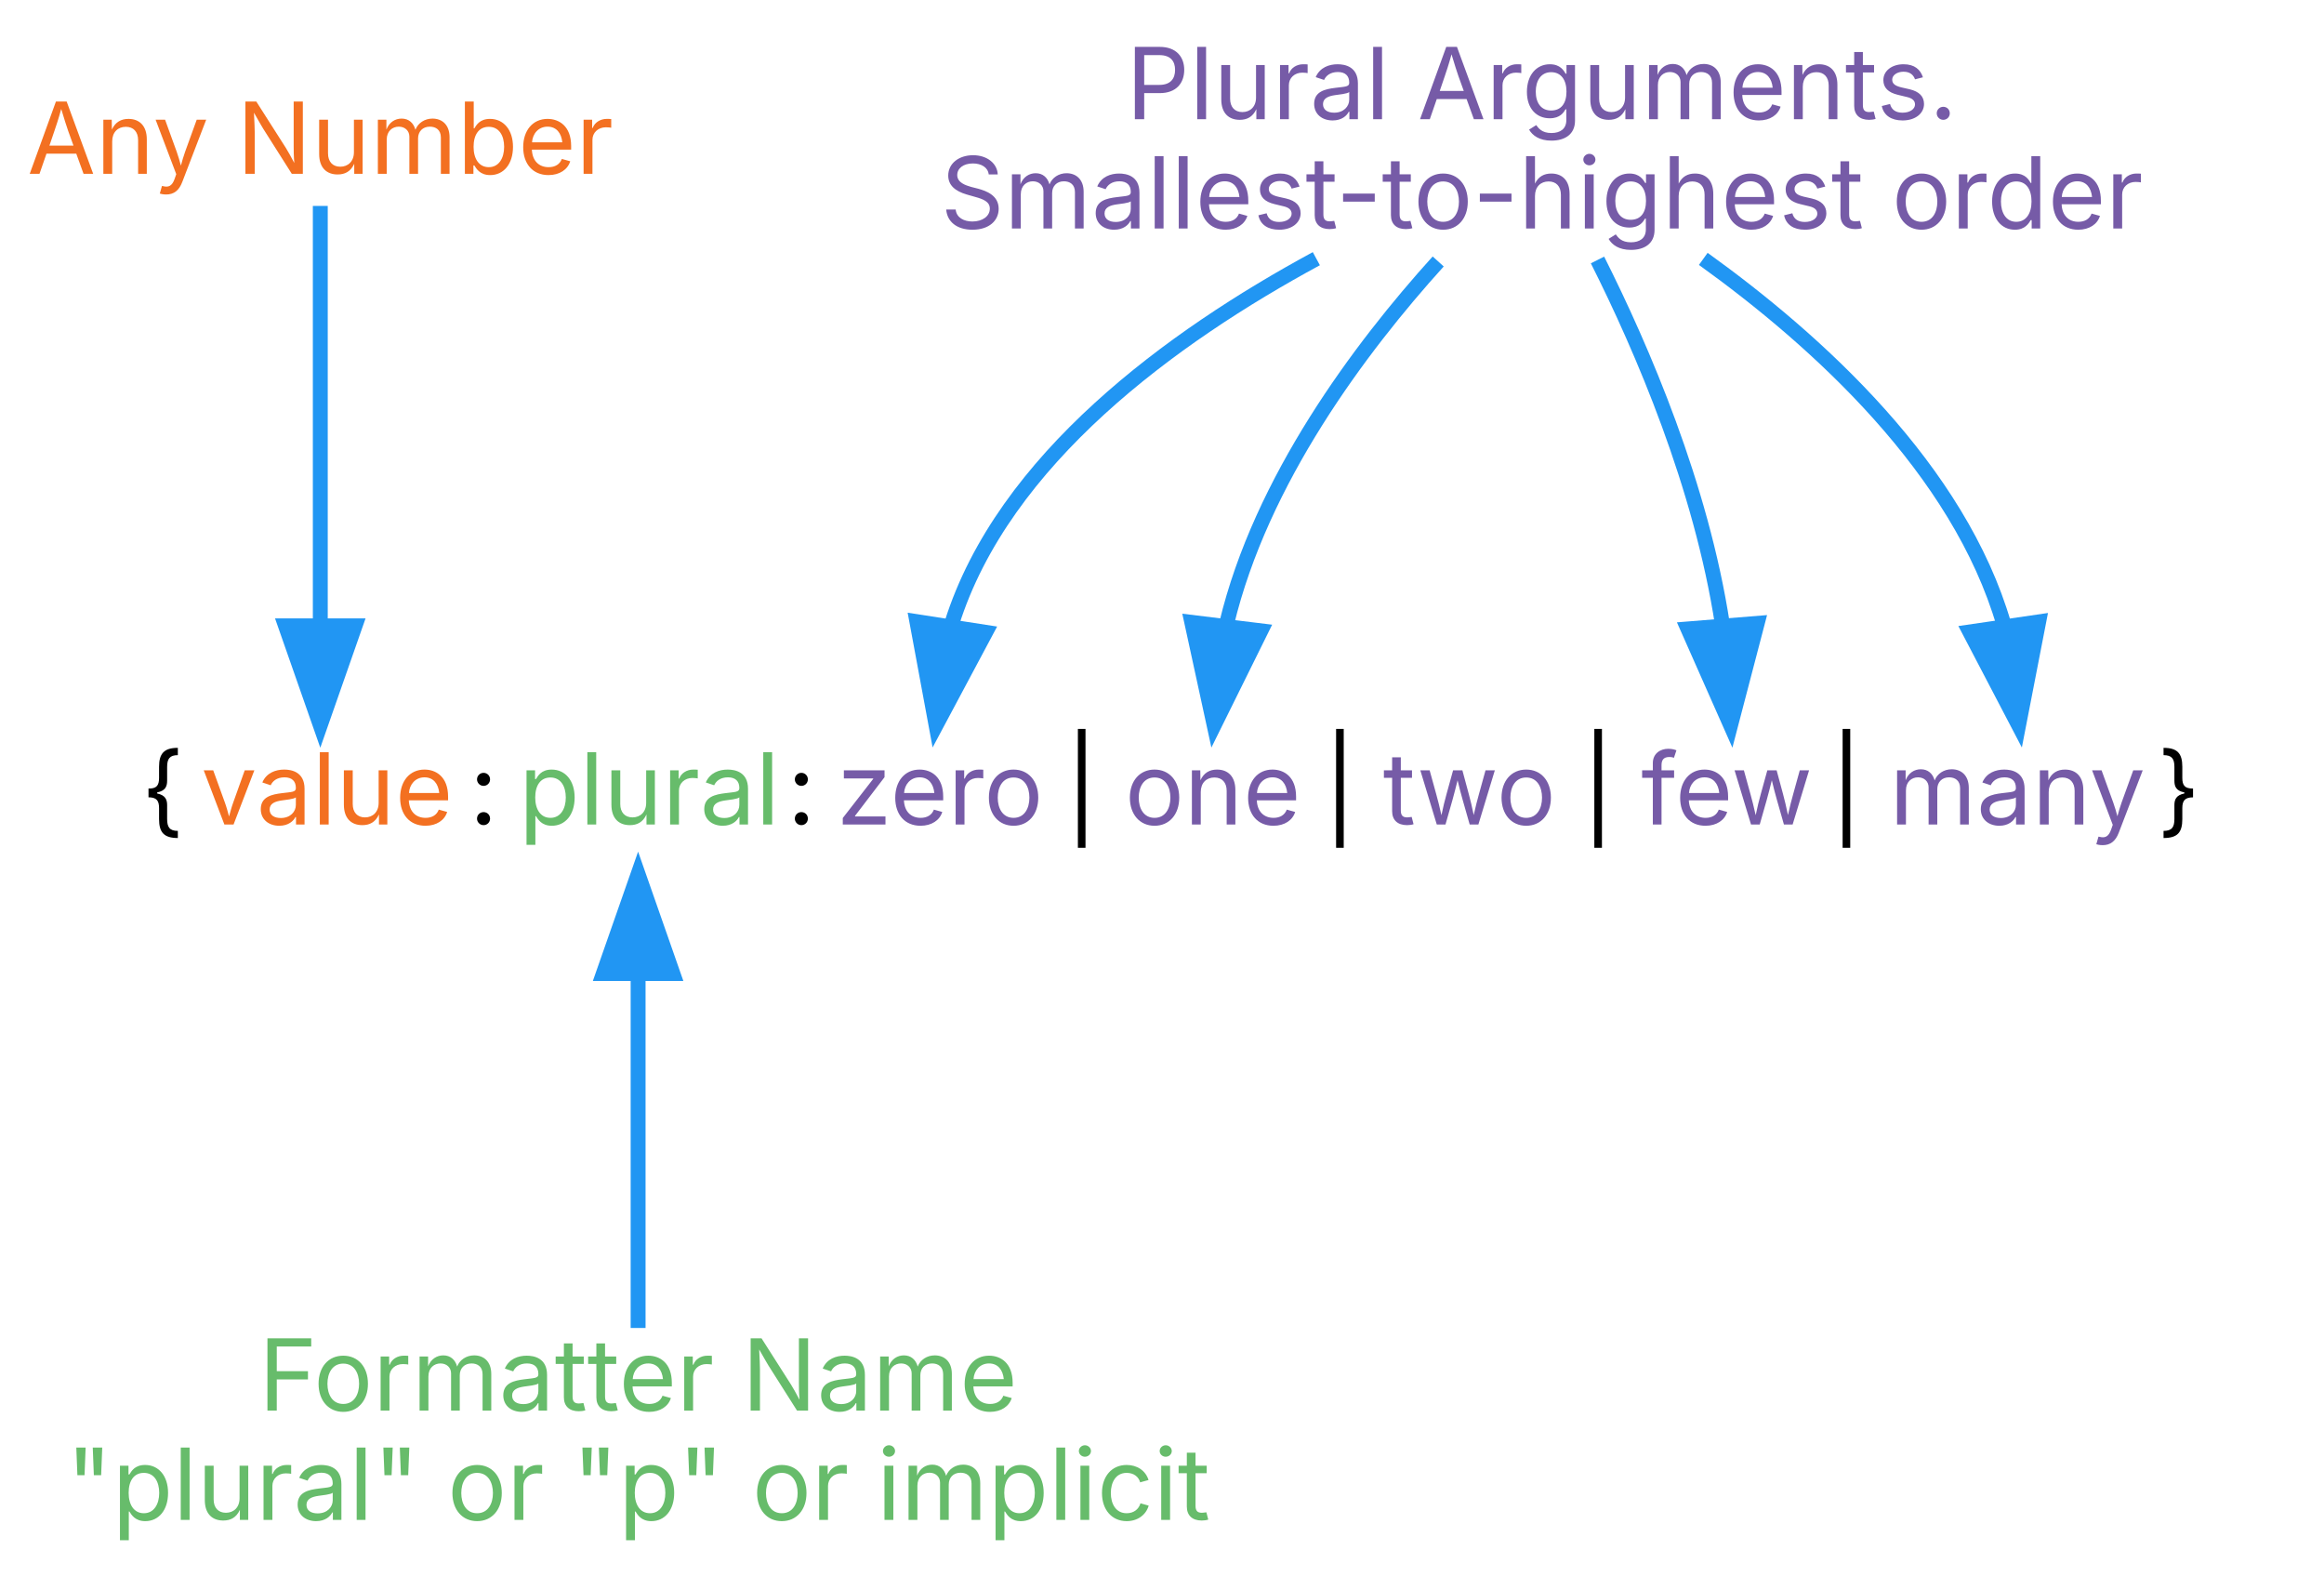
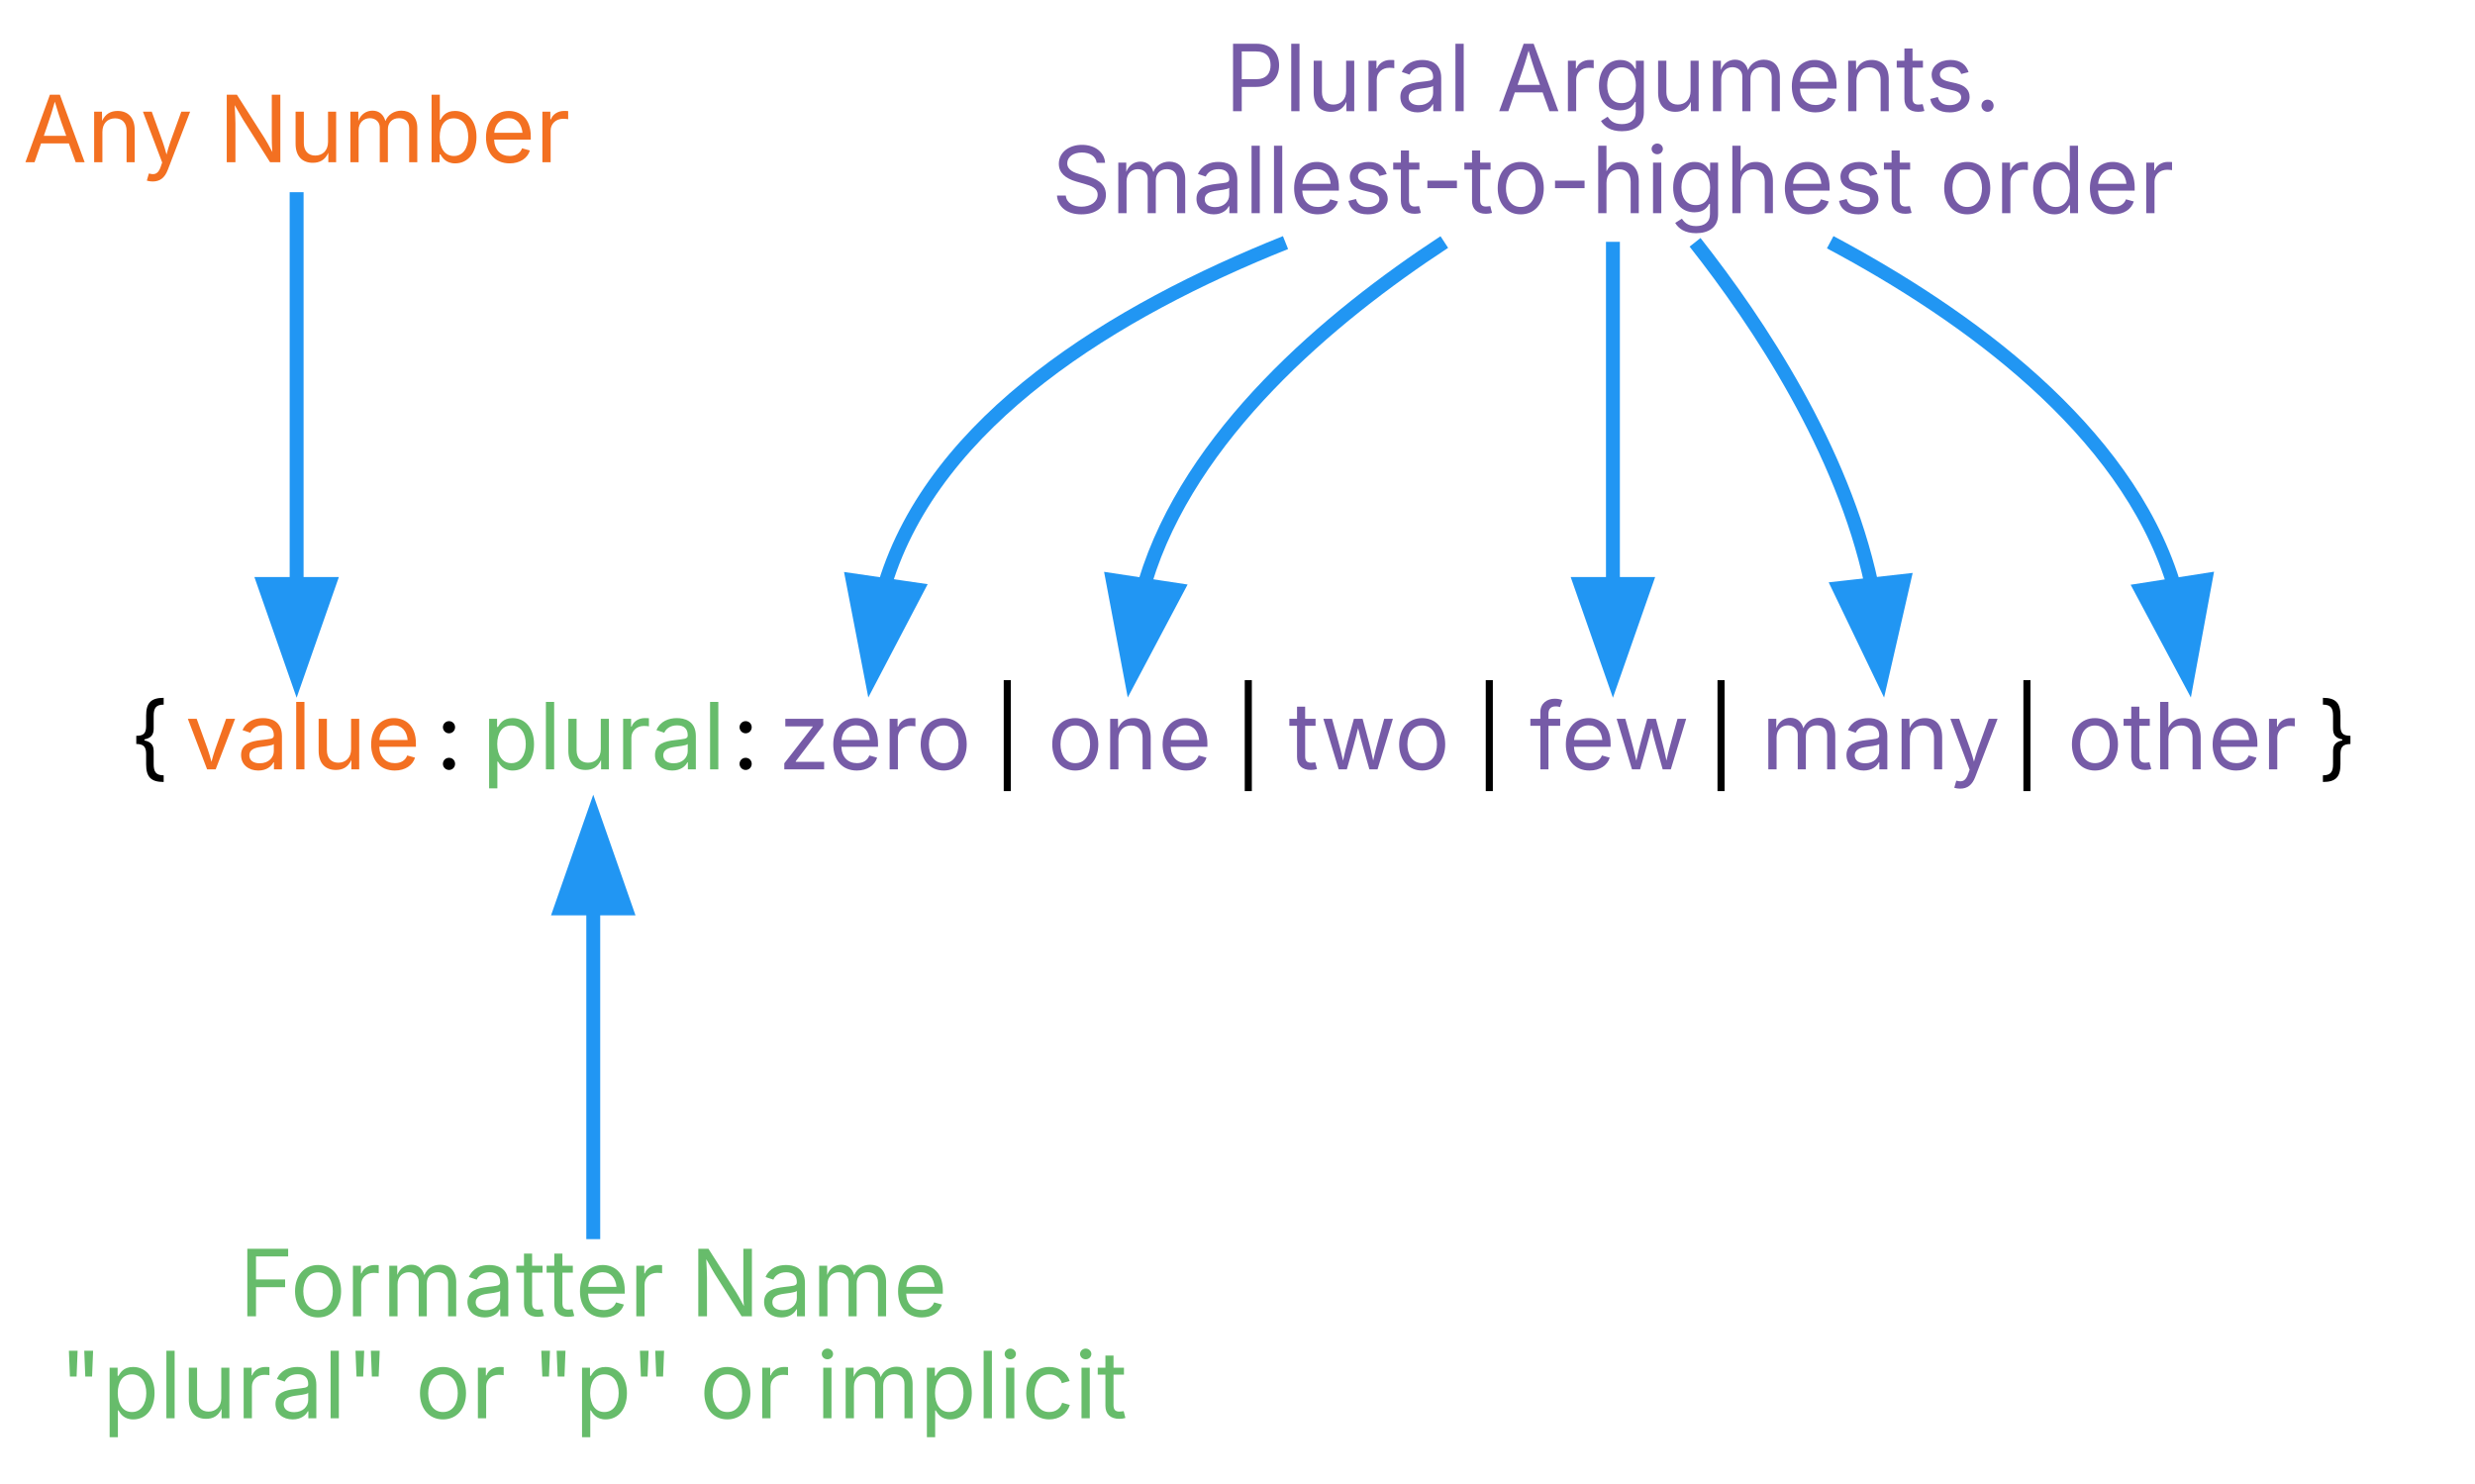
- <svg xmlns="http://www.w3.org/2000/svg" width="234pt" height="160pt" viewBox="0.00 0.00 233.50 160.00">
+ <svg xmlns="http://www.w3.org/2000/svg" width="267pt" height="160pt" viewBox="0.00 0.00 267.00 160.00">
  <g id="graph0" class="graph" transform="scale(1 1) rotate(0) translate(4 156)">
-     <polygon fill="transparent" stroke="transparent" points="-4,4 -4,-156 229.5,-156 229.5,4 -4,4" />
+     <polygon fill="transparent" stroke="transparent" points="-4,4 -4,-156 263,-156 263,4 -4,4" />
    <g id="node1" class="node">
      <text text-anchor="start" x="10" y="-73" font-family="inter" font-size="10.00">{</text>
      <text text-anchor="start" x="16" y="-73" font-family="inter" font-size="10.00" fill="#f37021">value</text>
      <text text-anchor="start" x="43" y="-73" font-family="inter" font-size="10.00">:</text>
      <text text-anchor="start" x="48" y="-73" font-family="inter" font-size="10.00" fill="#67bc6b">plural</text>
      <text text-anchor="start" x="75" y="-73" font-family="inter" font-size="10.00">:</text>
      <text text-anchor="start" x="80" y="-73" font-family="inter" font-size="10.00" fill="#765ba7">zero</text>
      <text text-anchor="start" x="103" y="-73" font-family="inter" font-size="10.00">|</text>
      <text text-anchor="start" x="109" y="-73" font-family="inter" font-size="10.00" fill="#765ba7">one</text>
      <text text-anchor="start" x="129" y="-73" font-family="inter" font-size="10.00">|</text>
      <text text-anchor="start" x="135" y="-73" font-family="inter" font-size="10.00" fill="#765ba7">two</text>
      <text text-anchor="start" x="155" y="-73" font-family="inter" font-size="10.00">|</text>
      <text text-anchor="start" x="161" y="-73" font-family="inter" font-size="10.00" fill="#765ba7">few</text>
      <text text-anchor="start" x="180" y="-73" font-family="inter" font-size="10.00">|</text>
      <text text-anchor="start" x="186" y="-73" font-family="inter" font-size="10.00" fill="#765ba7">many</text>
-       <text text-anchor="start" x="213" y="-73" font-family="inter" font-size="10.00">}</text>
+       <text text-anchor="start" x="213" y="-73" font-family="inter" font-size="10.00">|</text>
+       <text text-anchor="start" x="219" y="-73" font-family="inter" font-size="10.00" fill="#765ba7">other</text>
+       <text text-anchor="start" x="246" y="-73" font-family="inter" font-size="10.00">}</text>
    </g>
    <g id="node2" class="node">
      <text text-anchor="middle" x="28" y="-138.5" font-family="inter" font-size="10.00" fill="#f37021">Any Number</text>
    </g>
    <g id="edge1" class="edge">
      <path fill="none" stroke="#2196f3" stroke-width="1.5" d="M28,-135.27C28,-127.18 28,-109.95 28,-93.24" />
      <polygon fill="#2196f3" stroke="#2196f3" stroke-width="1.5" points="31.5,-93 28,-83 24.5,-93 31.5,-93" />
    </g>
    <g id="node3" class="node">
      <text text-anchor="middle" x="60" y="-14" font-family="inter" font-size="10.00" fill="#67bc6b">Formatter Name</text>
      <text text-anchor="middle" x="60" y="-3" font-family="inter" font-size="10.00" fill="#67bc6b">"plural" or "p" or implicit</text>
    </g>
    <g id="edge2" class="edge">
      <path fill="none" stroke="#2196f3" stroke-width="1.5" d="M60,-22.32C60,-31.19 60,-44.57 60,-57.66" />
      <polygon fill="#2196f3" stroke="#2196f3" stroke-width="1.5" points="56.5,-58 60,-68 63.5,-58 56.5,-58" />
    </g>
    <g id="node4" class="node">
-       <text text-anchor="middle" x="151" y="-144" font-family="inter" font-size="10.00" fill="#765ba7">Plural Arguments.</text>
-       <text text-anchor="middle" x="151" y="-133" font-family="inter" font-size="10.00" fill="#765ba7">Smallest-to-highest order</text>
+       <text text-anchor="middle" x="170" y="-144" font-family="inter" font-size="10.00" fill="#765ba7">Plural Arguments.</text>
+       <text text-anchor="middle" x="170" y="-133" font-family="inter" font-size="10.00" fill="#765ba7">Smallest-to-highest order</text>
    </g>
    <g id="edge3" class="edge">
-       <path fill="none" stroke="#2196f3" stroke-width="1.5" d="M128.29,-129.96C113.79,-122.11 96.77,-109.76 91.58,-93.22" />
-       <polygon fill="#2196f3" stroke="#2196f3" stroke-width="1.5" points="94.99,-92.35 90,-83 88.07,-93.42 94.99,-92.35" />
+       <path fill="none" stroke="#2196f3" stroke-width="1.5" d="M134.68,-129.83C116.43,-122.53 96.86,-110.77 91.45,-92.91" />
+       <polygon fill="#2196f3" stroke="#2196f3" stroke-width="1.5" points="94.92,-92.39 90,-83 87.99,-93.4 94.92,-92.39" />
    </g>
    <g id="edge4" class="edge">
-       <path fill="none" stroke="#2196f3" stroke-width="1.5" d="M140.56,-129.68C132.7,-120.99 122.72,-107.68 119.25,-93.19" />
-       <polygon fill="#2196f3" stroke="#2196f3" stroke-width="1.5" points="122.7,-92.5 118,-83 115.75,-93.35 122.7,-92.5" />
+       <path fill="none" stroke="#2196f3" stroke-width="1.5" d="M151.81,-129.89C139.39,-121.75 124.36,-109.08 119.55,-93.25" />
+       <polygon fill="#2196f3" stroke="#2196f3" stroke-width="1.5" points="122.96,-92.36 118,-83 116.04,-93.41 122.96,-92.36" />
    </g>
    <g id="edge5" class="edge">
-       <path fill="none" stroke="#2196f3" stroke-width="1.5" d="M156.6,-129.83C161.11,-120.87 167.04,-107.08 169.18,-93.13" />
-       <polygon fill="#2196f3" stroke="#2196f3" stroke-width="1.5" points="172.68,-93.25 170,-83 165.71,-92.69 172.68,-93.25" />
+       <path fill="none" stroke="#2196f3" stroke-width="1.5" d="M170,-129.91C170,-120.83 170,-106.86 170,-93.25" />
+       <polygon fill="#2196f3" stroke="#2196f3" stroke-width="1.5" points="173.5,-93 170,-83 166.5,-93 173.5,-93" />
    </g>
    <g id="edge6" class="edge">
-       <path fill="none" stroke="#2196f3" stroke-width="1.5" d="M167.25,-129.94C178.78,-121.65 192.99,-108.74 197.53,-93.09" />
-       <polygon fill="#2196f3" stroke="#2196f3" stroke-width="1.5" points="201.02,-93.4 199,-83 194.09,-92.39 201.02,-93.4" />
+       <path fill="none" stroke="#2196f3" stroke-width="1.5" d="M178.86,-129.86C185.79,-121.07 194.75,-107.5 197.87,-93.08" />
+       <polygon fill="#2196f3" stroke="#2196f3" stroke-width="1.5" points="201.37,-93.33 199,-83 194.41,-92.55 201.37,-93.33" />
+     </g>
+     <g id="edge7" class="edge">
+       <path fill="none" stroke="#2196f3" stroke-width="1.5" d="M193.44,-129.87C208.12,-122.05 225.2,-109.78 230.41,-93.23" />
+       <polygon fill="#2196f3" stroke="#2196f3" stroke-width="1.5" points="233.92,-93.42 232,-83 227.01,-92.34 233.92,-93.42" />
    </g>
  </g>
</svg>
